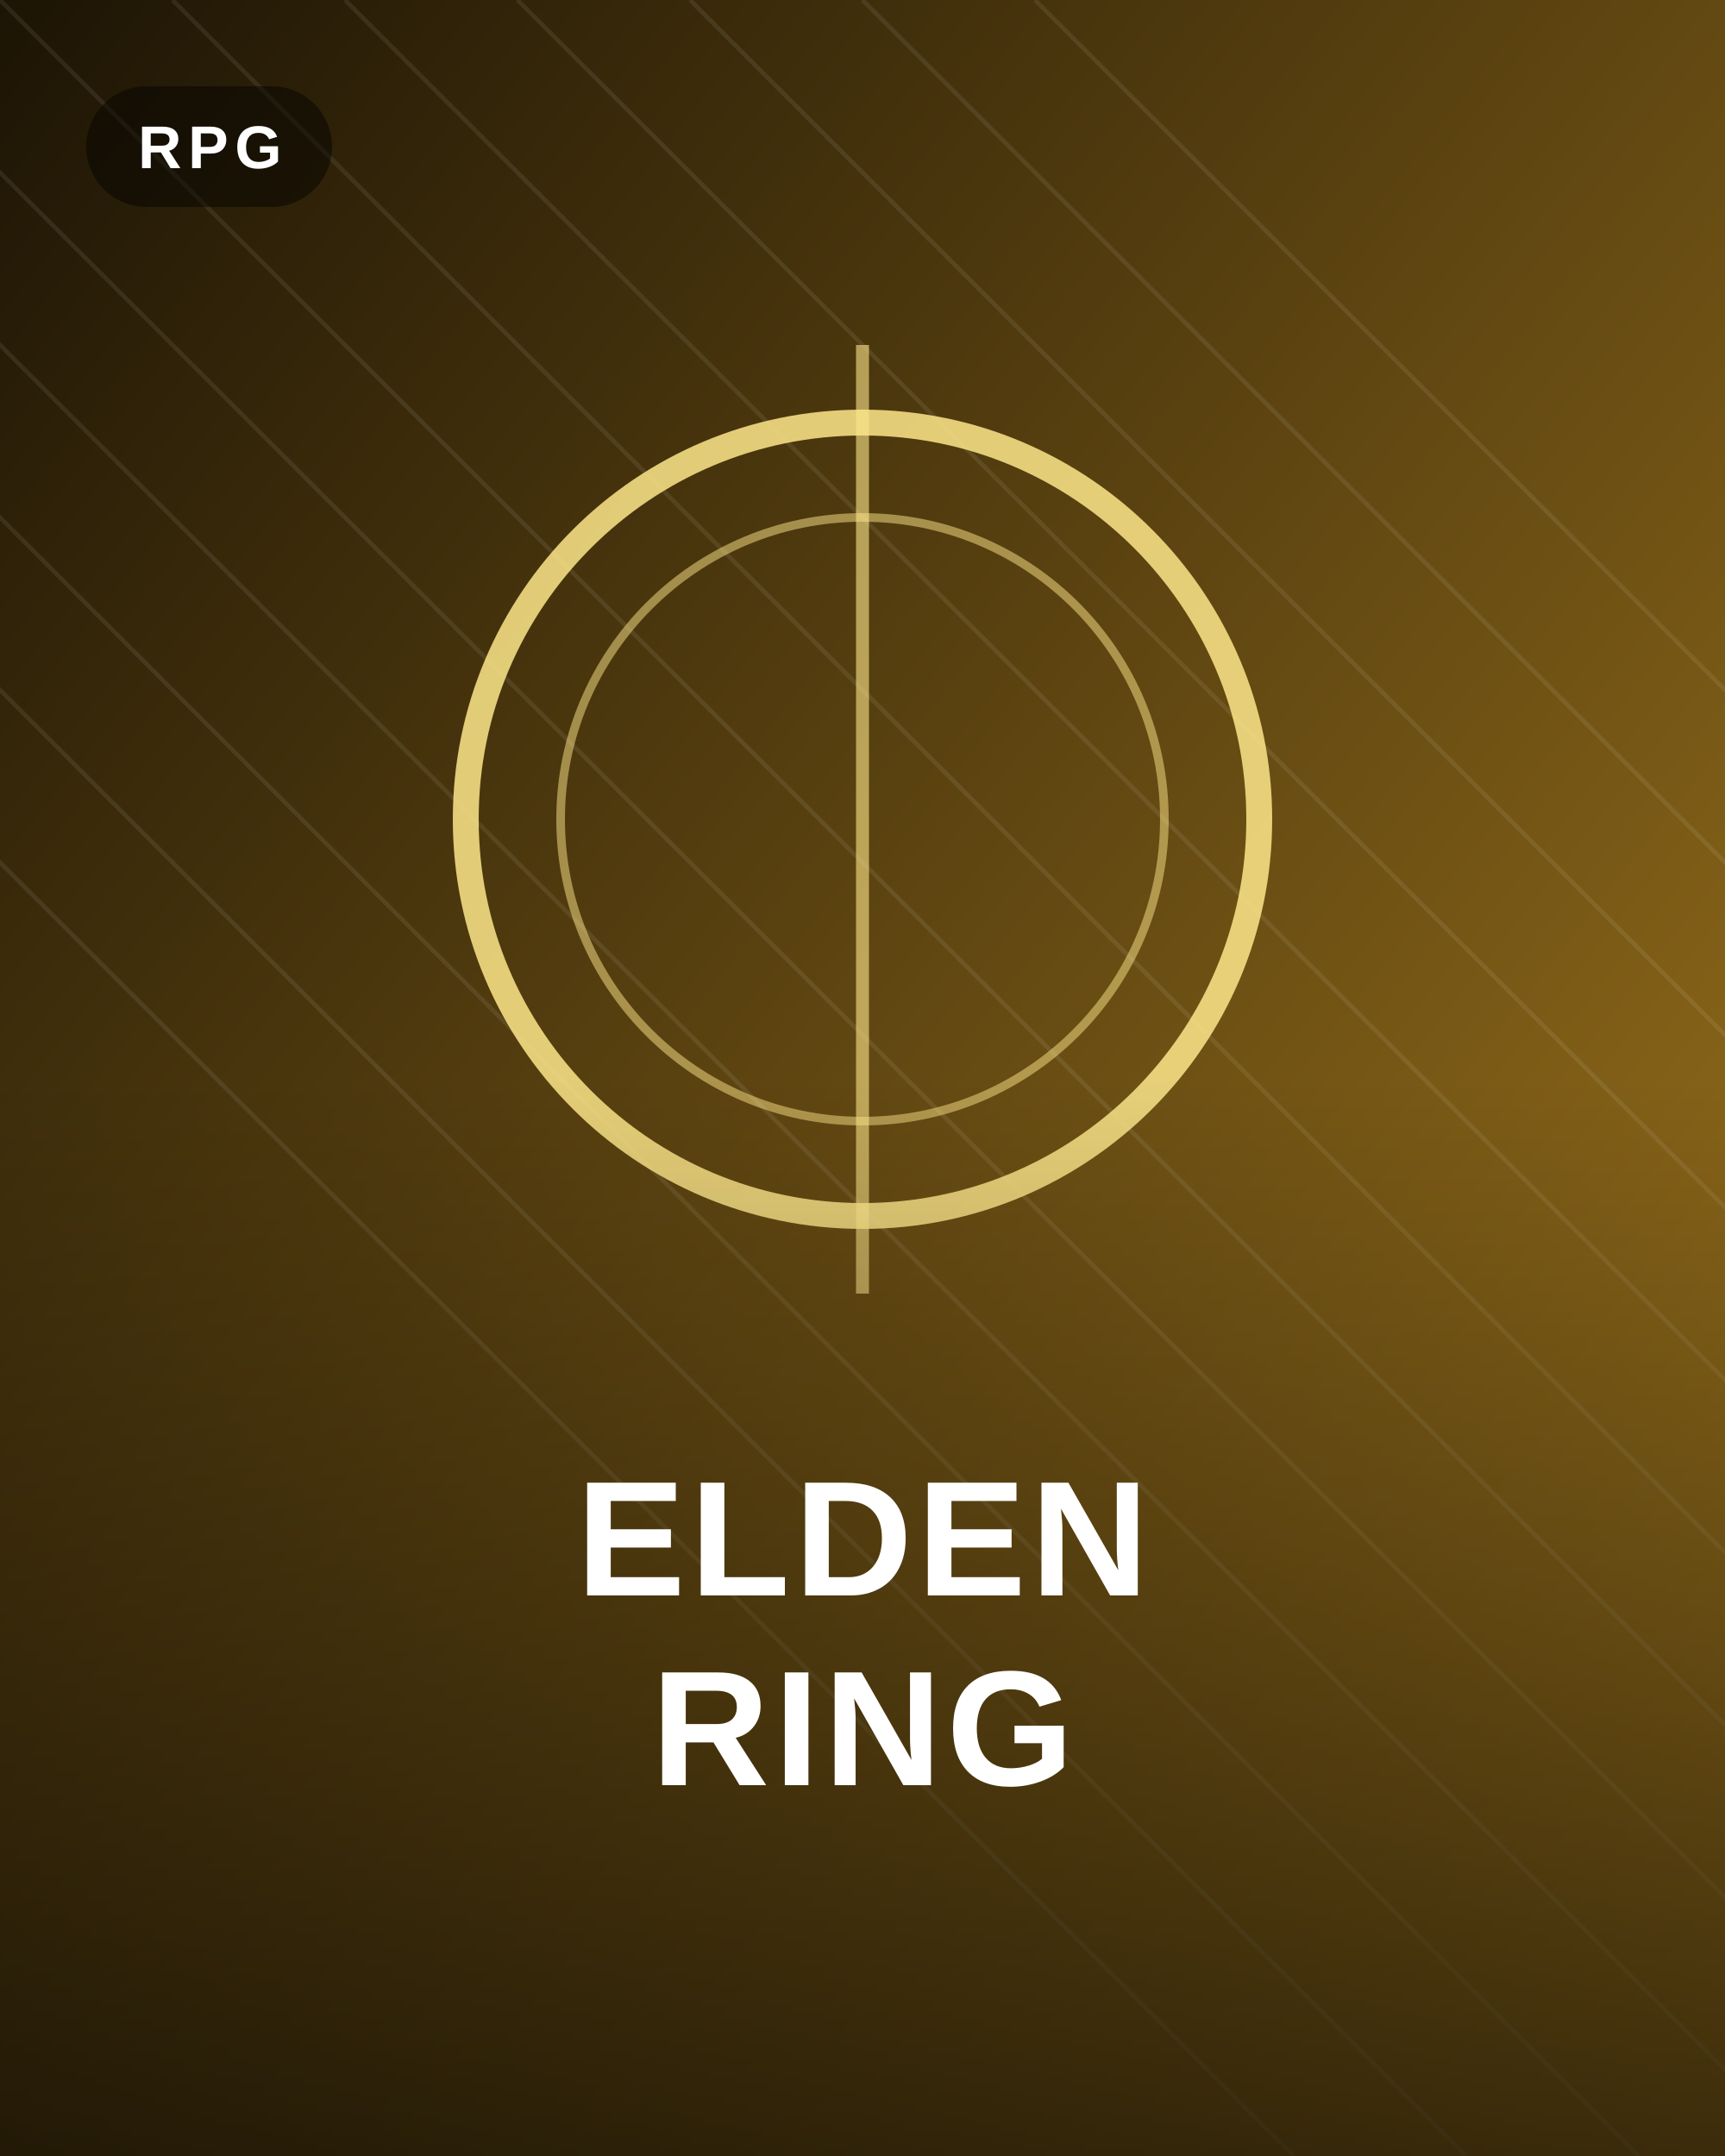
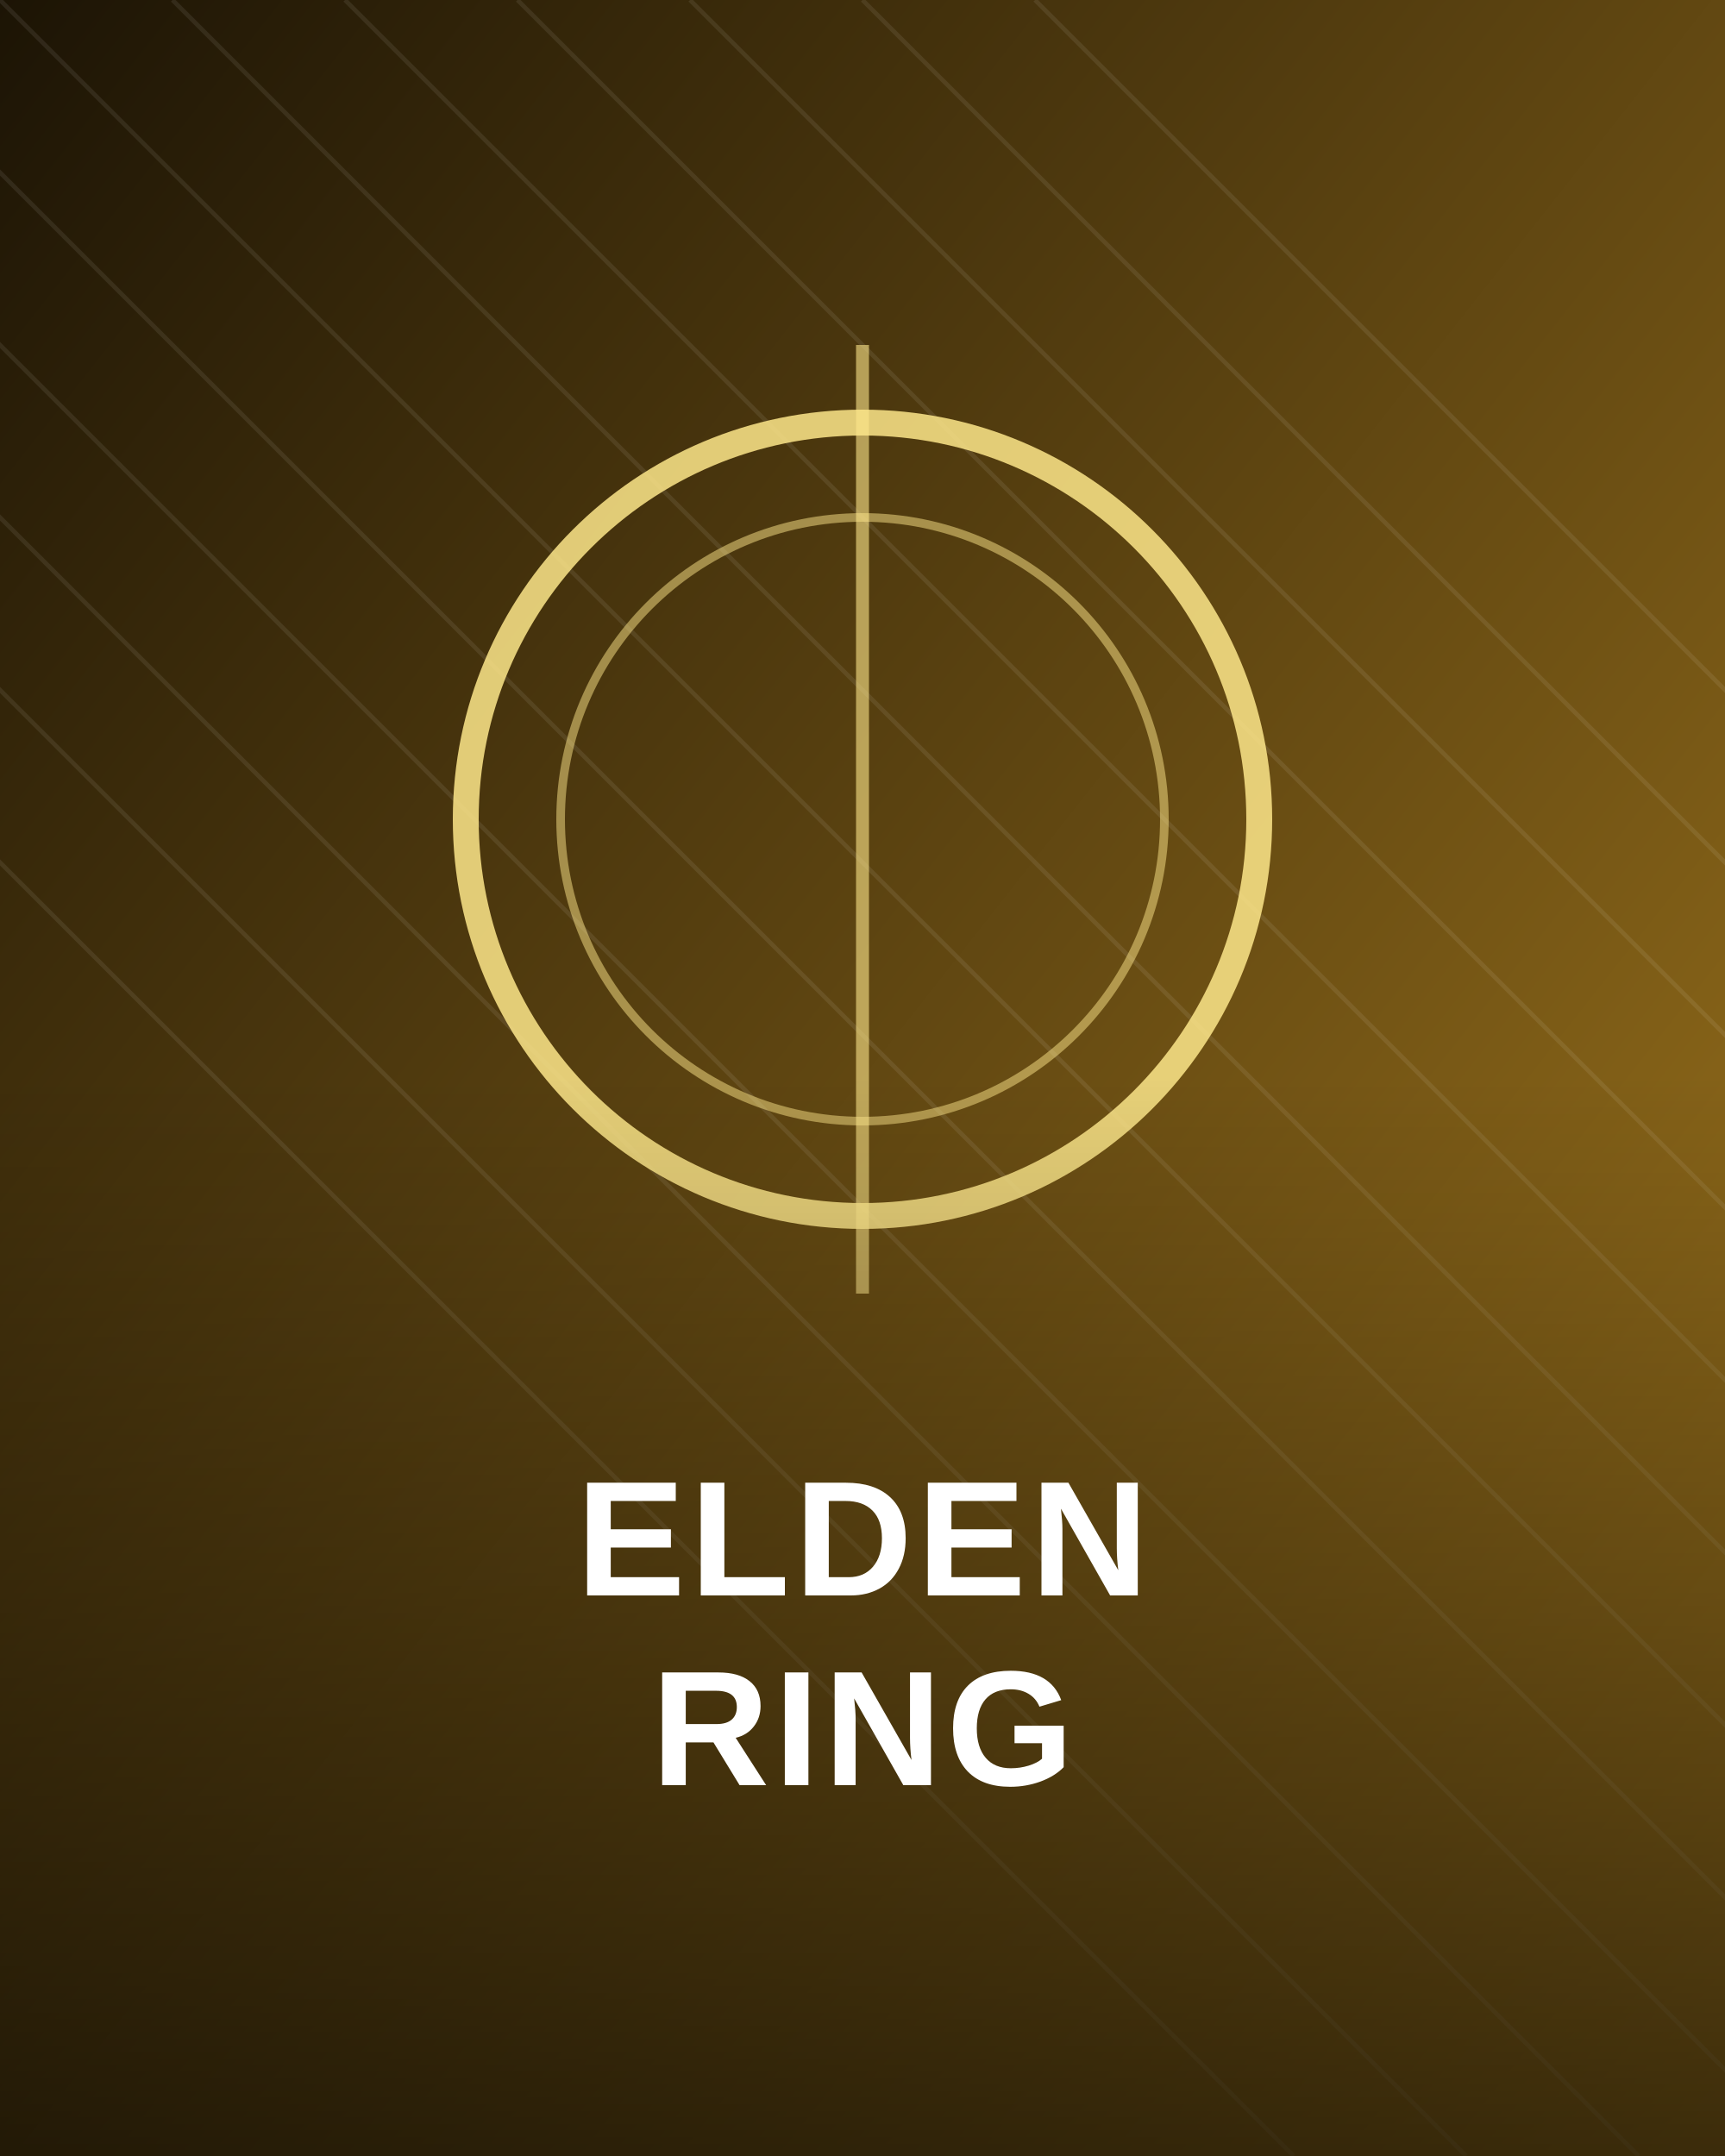
<svg xmlns="http://www.w3.org/2000/svg" viewBox="0 0 400 500" width="400" height="500" role="img" aria-label="ELDEN RING">
  <defs>
    <linearGradient id="g" x1="0" y1="0" x2="1" y2="1">
      <stop offset="0" stop-color="#1c1405" />
      <stop offset="1" stop-color="#a77b1e" />
    </linearGradient>
    <linearGradient id="s" x1="0" y1="0" x2="0" y2="1">
      <stop offset=".5" stop-color="#000" stop-opacity="0" />
      <stop offset="1" stop-color="#000" stop-opacity=".65" />
    </linearGradient>
  </defs>
  <rect width="400" height="500" fill="url(#g)" />
  <g opacity=".08" stroke="#fff">
    <line x1="-200" y1="0" x2="300" y2="500" />
    <line x1="-160" y1="0" x2="340" y2="500" />
    <line x1="-120" y1="0" x2="380" y2="500" />
    <line x1="-80" y1="0" x2="420" y2="500" />
    <line x1="-40" y1="0" x2="460" y2="500" />
    <line x1="0" y1="0" x2="500" y2="500" />
    <line x1="40" y1="0" x2="540" y2="500" />
    <line x1="80" y1="0" x2="580" y2="500" />
    <line x1="120" y1="0" x2="620" y2="500" />
    <line x1="160" y1="0" x2="660" y2="500" />
    <line x1="200" y1="0" x2="700" y2="500" />
    <line x1="240" y1="0" x2="740" y2="500" />
  </g>
  <circle cx="200" cy="190" r="92" fill="none" stroke="#fde68a" stroke-width="6" opacity=".85" />
  <circle cx="200" cy="190" r="70" fill="none" stroke="#fde68a" stroke-width="2" opacity=".5" />
  <line x1="200" y1="80" x2="200" y2="300" stroke="#fde68a" stroke-width="3" opacity=".6" />
  <rect width="400" height="500" fill="url(#s)" />
-   <rect x="20" y="20" width="57" height="28" rx="14" fill="#000" opacity=".45" />
-   <text x="32" y="39" font-family="Segoe UI,Arial,sans-serif" font-size="14" font-weight="700" fill="#fff" letter-spacing="1.5">RPG</text>
  <text x="200" y="370" text-anchor="middle" font-family="Arial Black,Segoe UI,Arial,sans-serif" font-weight="900" font-size="38" fill="#ffffff" letter-spacing="1">ELDEN</text>
  <text x="200" y="414" text-anchor="middle" font-family="Arial Black,Segoe UI,Arial,sans-serif" font-weight="900" font-size="38" fill="#ffffff" letter-spacing="1">RING</text>
</svg>
